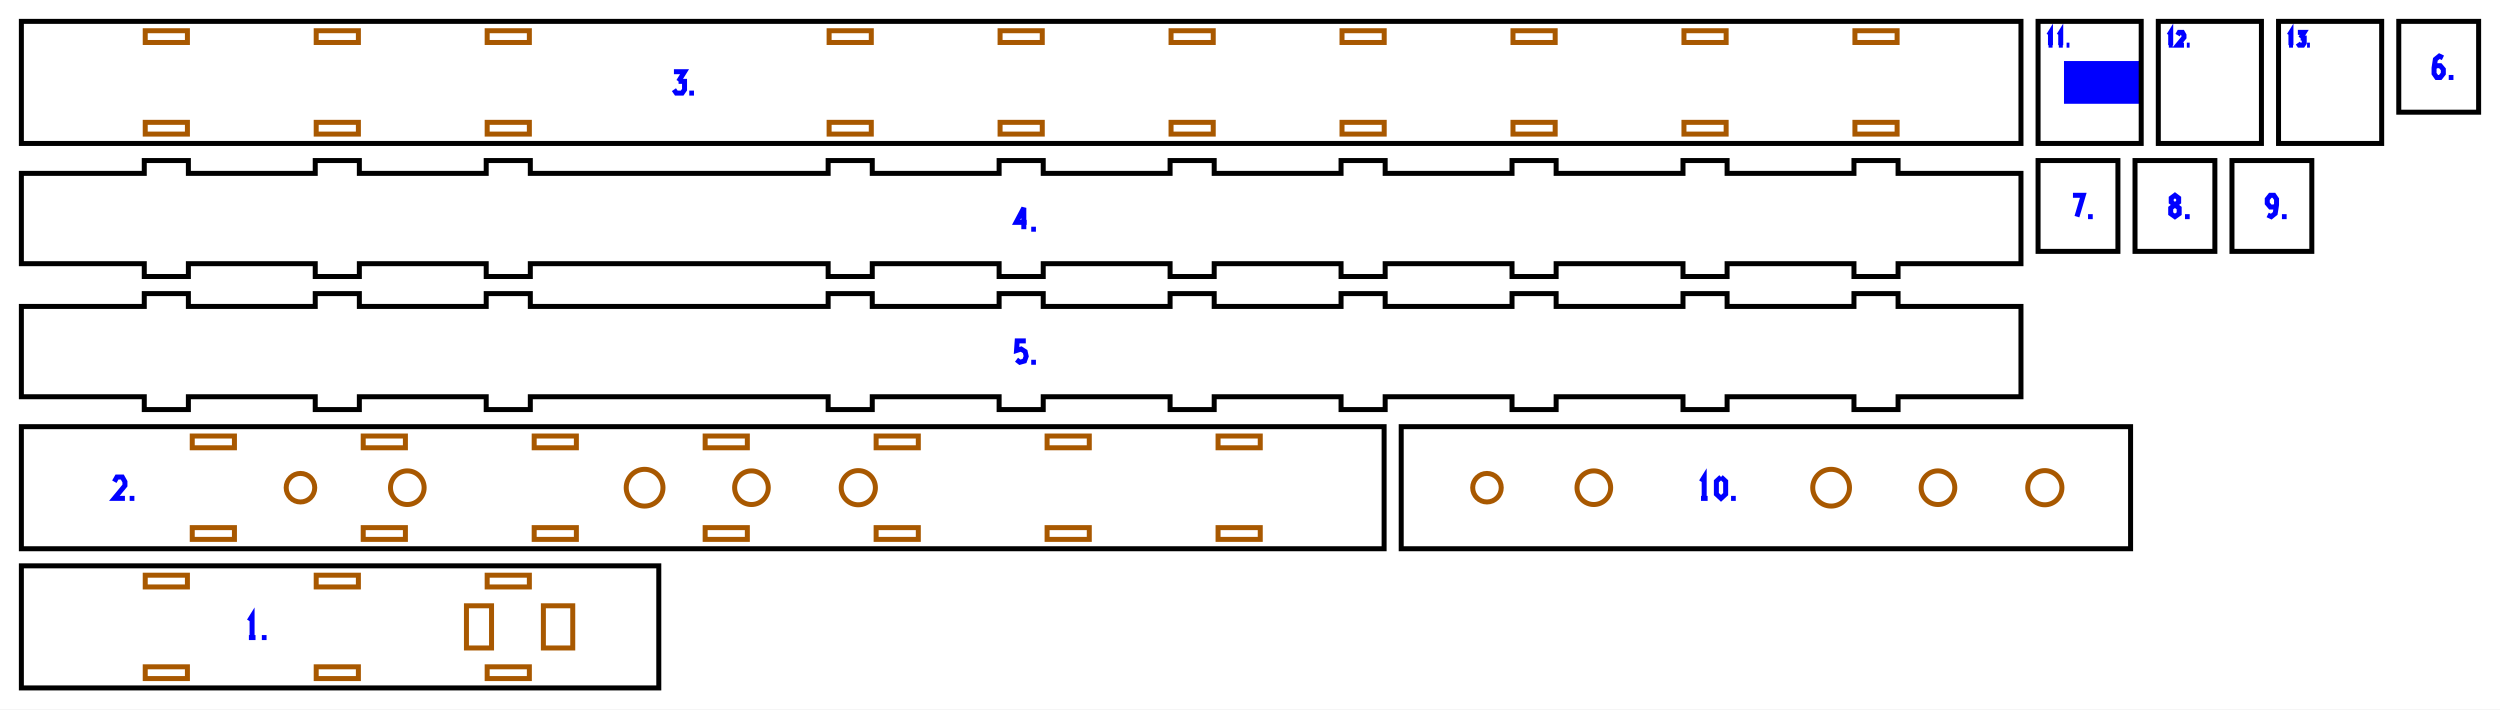
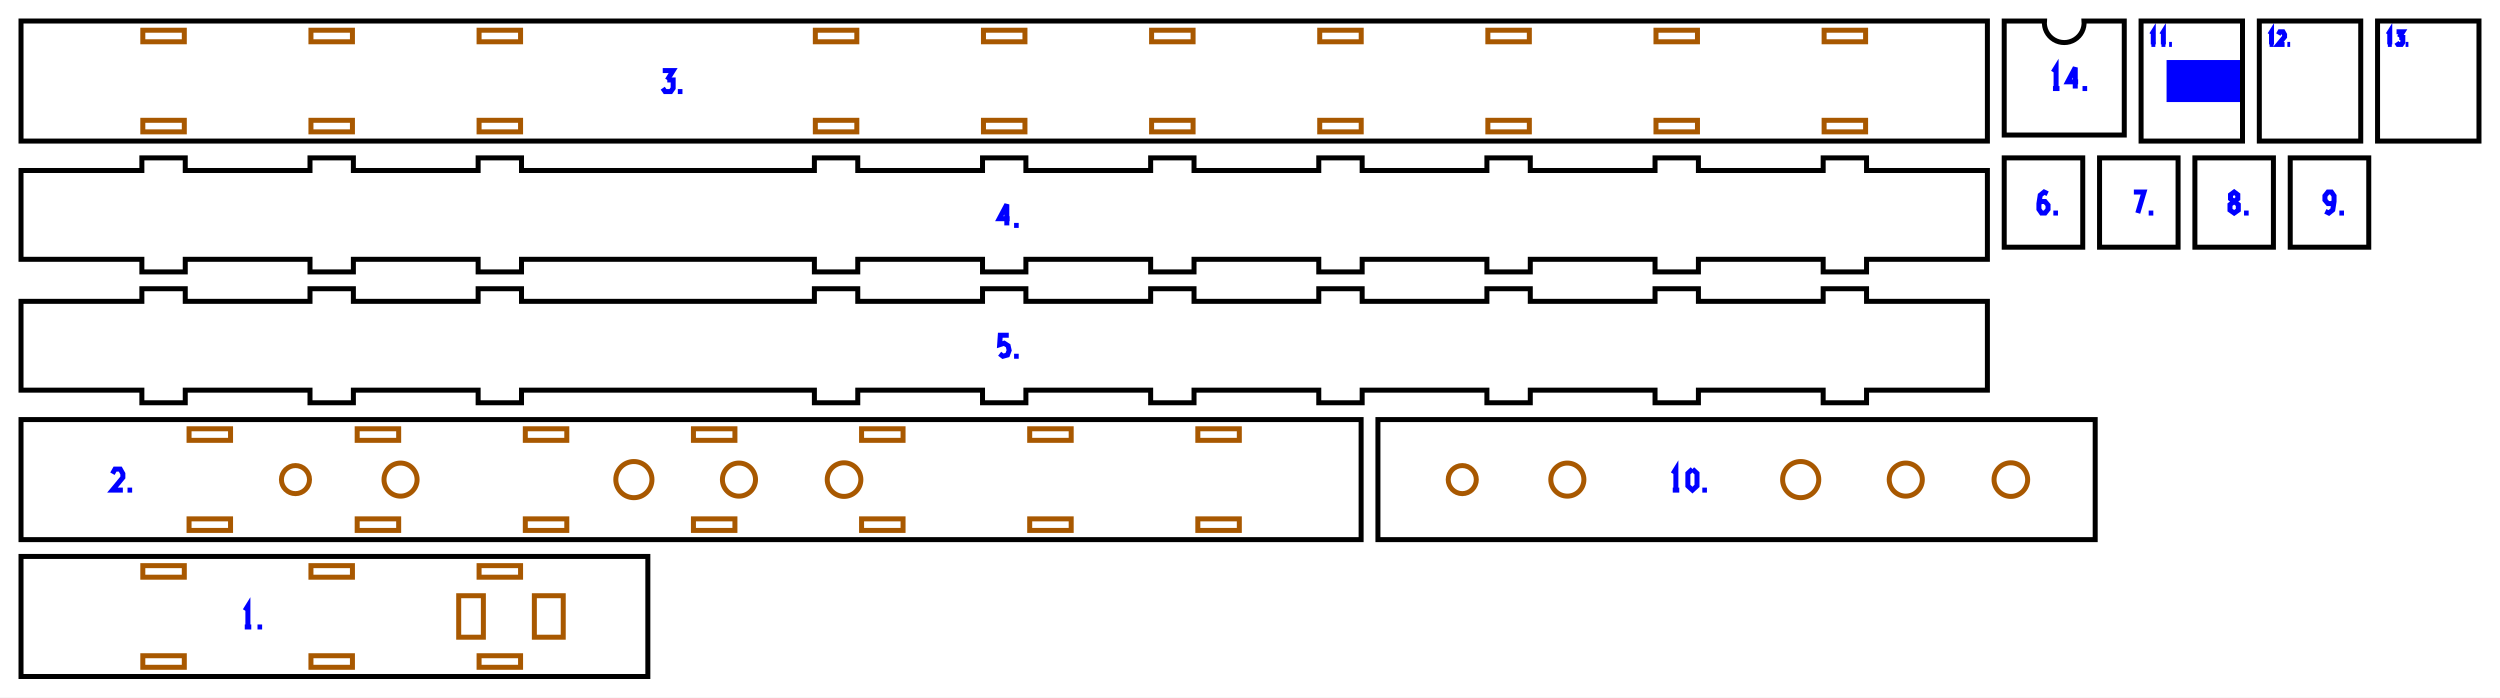
- <svg xmlns="http://www.w3.org/2000/svg" width="584.90mm" height="165.95mm" viewBox="0 0 584.90 165.95">
-   <rect x="0.0" y="0.0" width="584.9" height="165.95" fill="#ffffff" />
-   <g fill="none" stroke="#0000ff" stroke-width="1.170">
+ <svg xmlns="http://www.w3.org/2000/svg" width="594.78mm" height="165.95mm" viewBox="0 0 594.78 165.95">
+   <rect x="0.0" y="0.0" width="594.78" height="165.95" fill="#ffffff" />
+   <g fill="none" stroke="#0000ff" stroke-width="1.190">
    <path d="M 157.673,16.781 L 160.153,16.781 L 158.758,19.031" />
    <path d="M 158.758,19.031 L 160.153,19.031 L 160.153,20.981 L 159.595,21.781 L 158.231,21.781 L 157.673,20.981" />
    <path d="M 161.263,21.781 L 162.363,21.781" />
-     <path d="M 479.319,8.225 L 479.728,7.565 L 479.728,10.565" />
-     <path d="M 479.282,10.565 L 480.212,10.565" />
-     <path d="M 481.719,8.225 L 482.128,7.565 L 482.128,10.565" />
-     <path d="M 481.682,10.565 L 482.612,10.565" />
-     <path d="M 483.501,10.565 L 484.161,10.565" />
-     <path d="M 507.449,8.225 L 507.858,7.565 L 507.858,10.565" />
-     <path d="M 507.412,10.565 L 508.342,10.565" />
-     <path d="M 509.477,8.225 L 509.849,7.565 L 510.593,7.565 L 510.965,8.225 L 510.965,8.765 L 509.477,10.565 L 510.965,10.565" />
-     <path d="M 511.631,10.565 L 512.291,10.565" />
-     <path d="M 535.579,8.225 L 535.988,7.565 L 535.988,10.565" />
-     <path d="M 535.542,10.565 L 536.472,10.565" />
-     <path d="M 537.607,7.565 L 539.095,7.565 L 538.258,8.915" />
-     <path d="M 538.258,8.915 L 539.095,8.915 L 539.095,10.085 L 538.760,10.565 L 537.942,10.565 L 537.607,10.085" />
-     <path d="M 539.761,10.565 L 540.421,10.565" />
-     <path d="M 571.549,13.525 L 570.712,13.125 L 569.782,13.875 L 569.472,15.875 L 569.472,17.225 L 570.092,18.125 L 570.929,18.125 L 571.642,17.225 L 571.642,16.225 L 570.929,15.375 L 569.937,15.375 L 569.472,15.875" />
-     <path d="M 572.907,18.125 L 574.007,18.125" />
+     <path d="M 488.487,17.165 L 489.169,16.065 L 489.169,21.065" />
+     <path d="M 488.425,21.065 L 489.975,21.065" />
+     <path d="M 493.727,21.065 L 493.727,16.065 L 491.929,19.465 L 494.409,19.465" />
+     <path d="M 495.457,21.065 L 496.557,21.065" />
+     <path d="M 511.881,8.225 L 512.291,7.565 L 512.291,10.565" />
+     <path d="M 511.844,10.565 L 512.774,10.565" />
+     <path d="M 514.281,8.225 L 514.691,7.565 L 514.691,10.565" />
+     <path d="M 514.244,10.565 L 515.174,10.565" />
+     <path d="M 516.063,10.565 L 516.723,10.565" />
+     <path d="M 540.011,8.225 L 540.421,7.565 L 540.421,10.565" />
+     <path d="M 539.974,10.565 L 540.904,10.565" />
+     <path d="M 542.039,8.225 L 542.411,7.565 L 543.155,7.565 L 543.527,8.225 L 543.527,8.765 L 542.039,10.565 L 543.527,10.565" />
+     <path d="M 544.193,10.565 L 544.853,10.565" />
+     <path d="M 568.141,8.225 L 568.551,7.565 L 568.551,10.565" />
+     <path d="M 568.104,10.565 L 569.034,10.565" />
+     <path d="M 570.169,7.565 L 571.657,7.565 L 570.820,8.915" />
+     <path d="M 570.820,8.915 L 571.657,8.915 L 571.657,10.085 L 571.323,10.565 L 570.504,10.565 L 570.169,10.085" />
+     <path d="M 572.323,10.565 L 572.983,10.565" />
    <path d="M 239.533,53.627 L 239.533,48.627 L 237.735,52.027 L 240.215,52.027" />
    <path d="M 241.263,53.627 L 242.363,53.627" />
-     <path d="M 484.989,45.687 L 487.407,45.687 L 485.919,50.687" />
+     <path d="M 487.159,46.087 L 486.322,45.687 L 485.392,46.437 L 485.082,48.437 L 485.082,49.787 L 485.702,50.687 L 486.539,50.687 L 487.252,49.787 L 487.252,48.787 L 486.539,47.937 L 485.547,47.937 L 485.082,48.437" />
    <path d="M 488.517,50.687 L 489.617,50.687" />
-     <path d="M 508.849,47.937 L 507.981,47.287 L 507.981,46.337 L 508.849,45.687 L 509.717,46.337 L 509.717,47.287 L 508.849,47.937 L 507.857,48.687 L 507.857,49.987 L 508.849,50.687 L 509.841,49.987 L 509.841,48.687 L 508.849,47.937" />
+     <path d="M 507.671,45.687 L 510.089,45.687 L 508.601,50.687" />
    <path d="M 511.199,50.687 L 512.299,50.687" />
-     <path d="M 530.540,50.287 L 531.377,50.687 L 532.307,49.937 L 532.617,47.937 L 532.617,46.587 L 531.997,45.687 L 531.160,45.687 L 530.447,46.587 L 530.447,47.587 L 531.160,48.437 L 532.152,48.437 L 532.617,47.937" />
+     <path d="M 531.532,47.937 L 530.664,47.287 L 530.664,46.337 L 531.532,45.687 L 532.400,46.337 L 532.400,47.287 L 531.532,47.937 L 530.540,48.687 L 530.540,49.987 L 531.532,50.687 L 532.524,49.987 L 532.524,48.687 L 531.532,47.937" />
    <path d="M 533.882,50.687 L 534.982,50.687" />
+     <path d="M 553.222,50.287 L 554.059,50.687 L 554.989,49.937 L 555.299,47.937 L 555.299,46.587 L 554.679,45.687 L 553.842,45.687 L 553.129,46.587 L 553.129,47.587 L 553.842,48.437 L 554.834,48.437 L 555.299,47.937" />
+     <path d="M 556.564,50.687 L 557.664,50.687" />
    <path d="M 239.998,79.757 L 237.983,79.757 L 237.828,82.007 L 238.913,81.657 L 239.843,82.257 L 240.091,83.357 L 239.688,84.457 L 238.603,84.757 L 237.828,84.157" />
    <path d="M 241.263,84.757 L 242.363,84.757" />
    <path d="M 26.749,112.703 L 27.369,111.603 L 28.609,111.603 L 29.229,112.703 L 29.229,113.603 L 26.749,116.603 L 29.229,116.603" />
    <path d="M 30.339,116.603 L 31.439,116.603" />
    <path d="M 398.029,112.703 L 398.711,111.603 L 398.711,116.603" />
    <path d="M 397.967,116.603 L 399.517,116.603" />
    <path d="M 402.649,111.603 L 403.734,112.603 L 403.734,115.603 L 402.649,116.603 L 401.564,115.603 L 401.564,112.603 L 402.649,111.603" />
    <path d="M 404.999,116.603 L 406.099,116.603" />
    <path d="M 58.293,145.265 L 58.975,144.165 L 58.975,149.165" />
    <path d="M 58.231,149.165 L 59.781,149.165" />
    <path d="M 61.263,149.165 L 62.363,149.165" />
  </g>
  <g fill="#0000ff" stroke="none">
-     <path d="M 482.891,14.281 L 500.891,14.281 L 500.891,24.281 L 482.891,24.281 Z" />
+     <path d="M 515.453,14.281 L 533.453,14.281 L 533.453,24.281 L 515.453,24.281 Z" />
  </g>
-   <g fill="none" stroke="#a85800" stroke-width="1.170">
+   <g fill="none" stroke="#a85800" stroke-width="1.190">
    <path d="M 33.978,7.190 L 43.848,7.190 L 43.848,9.940 L 33.978,9.940 Z" />
    <path d="M 33.978,28.622 L 43.848,28.622 L 43.848,31.372 L 33.978,31.372 Z" />
    <path d="M 73.978,7.190 L 83.848,7.190 L 83.848,9.940 L 73.978,9.940 Z" />
    <path d="M 73.978,28.622 L 83.848,28.622 L 83.848,31.372 L 73.978,31.372 Z" />
    <path d="M 113.978,7.190 L 123.848,7.190 L 123.848,9.940 L 113.978,9.940 Z" />
    <path d="M 113.978,28.622 L 123.848,28.622 L 123.848,31.372 L 113.978,31.372 Z" />
    <path d="M 193.978,7.190 L 203.848,7.190 L 203.848,9.940 L 193.978,9.940 Z" />
    <path d="M 193.978,28.622 L 203.848,28.622 L 203.848,31.372 L 193.978,31.372 Z" />
    <path d="M 233.978,7.190 L 243.848,7.190 L 243.848,9.940 L 233.978,9.940 Z" />
    <path d="M 233.978,28.622 L 243.848,28.622 L 243.848,31.372 L 233.978,31.372 Z" />
    <path d="M 273.978,7.190 L 283.848,7.190 L 283.848,9.940 L 273.978,9.940 Z" />
    <path d="M 273.978,28.622 L 283.848,28.622 L 283.848,31.372 L 273.978,31.372 Z" />
    <path d="M 313.978,7.190 L 323.848,7.190 L 323.848,9.940 L 313.978,9.940 Z" />
    <path d="M 313.978,28.622 L 323.848,28.622 L 323.848,31.372 L 313.978,31.372 Z" />
    <path d="M 353.978,7.190 L 363.848,7.190 L 363.848,9.940 L 353.978,9.940 Z" />
    <path d="M 353.978,28.622 L 363.848,28.622 L 363.848,31.372 L 353.978,31.372 Z" />
    <path d="M 393.978,7.190 L 403.848,7.190 L 403.848,9.940 L 393.978,9.940 Z" />
    <path d="M 393.978,28.622 L 403.848,28.622 L 403.848,31.372 L 393.978,31.372 Z" />
    <path d="M 433.978,7.190 L 443.848,7.190 L 443.848,9.940 L 433.978,9.940 Z" />
    <path d="M 433.978,28.622 L 443.848,28.622 L 443.848,31.372 L 433.978,31.372 Z" />
    <circle cx="200.809" cy="114.103" r="3.999" />
    <circle cx="175.809" cy="114.103" r="3.935" />
    <circle cx="150.809" cy="114.103" r="4.300" />
    <circle cx="95.295" cy="114.103" r="3.935" />
    <circle cx="70.295" cy="114.103" r="3.339" />
    <path d="M 44.978,102.012 L 54.848,102.012 L 54.848,104.762 L 44.978,104.762 Z" />
    <path d="M 44.978,123.444 L 54.848,123.444 L 54.848,126.194 L 44.978,126.194 Z" />
    <path d="M 84.978,102.012 L 94.848,102.012 L 94.848,104.762 L 84.978,104.762 Z" />
    <path d="M 84.978,123.444 L 94.848,123.444 L 94.848,126.194 L 84.978,126.194 Z" />
    <path d="M 124.978,102.012 L 134.848,102.012 L 134.848,104.762 L 124.978,104.762 Z" />
    <path d="M 124.978,123.444 L 134.848,123.444 L 134.848,126.194 L 124.978,126.194 Z" />
    <path d="M 164.978,102.012 L 174.848,102.012 L 174.848,104.762 L 164.978,104.762 Z" />
    <path d="M 164.978,123.444 L 174.848,123.444 L 174.848,126.194 L 164.978,126.194 Z" />
    <path d="M 204.978,102.012 L 214.848,102.012 L 214.848,104.762 L 204.978,104.762 Z" />
    <path d="M 204.978,123.444 L 214.848,123.444 L 214.848,126.194 L 204.978,126.194 Z" />
    <path d="M 244.978,102.012 L 254.848,102.012 L 254.848,104.762 L 244.978,104.762 Z" />
    <path d="M 244.978,123.444 L 254.848,123.444 L 254.848,126.194 L 244.978,126.194 Z" />
    <path d="M 284.978,102.012 L 294.848,102.012 L 294.848,104.762 L 284.978,104.762 Z" />
    <path d="M 284.978,123.444 L 294.848,123.444 L 294.848,126.194 L 284.978,126.194 Z" />
    <circle cx="478.406" cy="114.103" r="3.999" />
    <circle cx="453.406" cy="114.103" r="3.935" />
    <circle cx="428.406" cy="114.103" r="4.300" />
    <circle cx="372.891" cy="114.103" r="3.935" />
    <circle cx="347.891" cy="114.103" r="3.339" />
    <path d="M 109.130,141.730 L 115.000,141.730 L 115.000,151.600 L 109.130,151.600 Z" />
    <path d="M 127.130,141.730 L 134.000,141.730 L 134.000,151.600 L 127.130,151.600 Z" />
    <path d="M 33.978,134.574 L 43.848,134.574 L 43.848,137.324 L 33.978,137.324 Z" />
    <path d="M 33.978,156.007 L 43.848,156.007 L 43.848,158.757 L 33.978,158.757 Z" />
    <path d="M 73.978,134.574 L 83.848,134.574 L 83.848,137.324 L 73.978,137.324 Z" />
    <path d="M 73.978,156.007 L 83.848,156.007 L 83.848,158.757 L 73.978,158.757 Z" />
    <path d="M 113.978,134.574 L 123.848,134.574 L 123.848,137.324 L 113.978,137.324 Z" />
    <path d="M 113.978,156.007 L 123.848,156.007 L 123.848,158.757 L 113.978,158.757 Z" />
  </g>
-   <g fill="none" stroke="#000000" stroke-width="1.170">
+   <g fill="none" stroke="#000000" stroke-width="1.190">
    <path d="M 5.000,5.000 L 472.826,5.000 L 472.826,33.562 L 5.000,33.562 Z" />
-     <path d="M 476.826,5.000 L 500.956,5.000 L 500.956,33.562 L 476.826,33.562 Z" />
-     <path d="M 504.956,5.000 L 529.086,5.000 L 529.086,33.562 L 504.956,33.562 Z" />
-     <path d="M 533.086,5.000 L 557.216,5.000 L 557.216,33.562 L 533.086,33.562 Z" />
-     <path d="M 561.216,5.000 L 579.898,5.000 L 579.898,26.250 L 561.216,26.250 Z" />
+     <path d="M 476.826,5.000 L 486.394,5.000 A 4.730 4.730 0 1 0 495.821,5.000 L 505.388,5.000 L 505.388,32.130 L 476.826,32.130 Z" />
+     <path d="M 509.388,5.000 L 533.518,5.000 L 533.518,33.562 L 509.388,33.562 Z" />
+     <path d="M 537.518,5.000 L 561.648,5.000 L 561.648,33.562 L 537.518,33.562 Z" />
+     <path d="M 565.648,5.000 L 589.778,5.000 L 589.778,33.562 L 565.648,33.562 Z" />
    <path d="M 5.000,40.562 L 33.753,40.562 L 33.753,37.562 L 44.073,37.562 L 44.073,40.562 L 73.753,40.562 L 73.753,37.562 L 84.073,37.562 L 84.073,40.562 L 113.753,40.562 L 113.753,37.562 L 124.073,37.562 L 124.073,40.562 L 193.753,40.562 L 193.753,37.562 L 204.073,37.562 L 204.073,40.562 L 233.753,40.562 L 233.753,37.562 L 244.073,37.562 L 244.073,40.562 L 273.753,40.562 L 273.753,37.562 L 284.073,37.562 L 284.073,40.562 L 313.753,40.562 L 313.753,37.562 L 324.073,37.562 L 324.073,40.562 L 353.753,40.562 L 353.753,37.562 L 364.073,37.562 L 364.073,40.562 L 393.753,40.562 L 393.753,37.562 L 404.073,37.562 L 404.073,40.562 L 433.753,40.562 L 433.753,37.562 L 444.073,37.562 L 444.073,40.562 L 472.826,40.562 L 472.826,61.692 L 444.073,61.692 L 444.073,64.692 L 433.753,64.692 L 433.753,61.692 L 404.073,61.692 L 404.073,64.692 L 393.753,64.692 L 393.753,61.692 L 364.073,61.692 L 364.073,64.692 L 353.753,64.692 L 353.753,61.692 L 324.073,61.692 L 324.073,64.692 L 313.753,64.692 L 313.753,61.692 L 284.073,61.692 L 284.073,64.692 L 273.753,64.692 L 273.753,61.692 L 244.073,61.692 L 244.073,64.692 L 233.753,64.692 L 233.753,61.692 L 204.073,61.692 L 204.073,64.692 L 193.753,64.692 L 193.753,61.692 L 124.073,61.692 L 124.073,64.692 L 113.753,64.692 L 113.753,61.692 L 84.073,61.692 L 84.073,64.692 L 73.753,64.692 L 73.753,61.692 L 44.073,61.692 L 44.073,64.692 L 33.753,64.692 L 33.753,61.692 L 5.000,61.692 Z" />
    <path d="M 476.826,37.562 L 495.508,37.562 L 495.508,58.812 L 476.826,58.812 Z" />
    <path d="M 499.508,37.562 L 518.191,37.562 L 518.191,58.812 L 499.508,58.812 Z" />
    <path d="M 522.191,37.562 L 540.873,37.562 L 540.873,58.812 L 522.191,58.812 Z" />
+     <path d="M 544.873,37.562 L 563.555,37.562 L 563.555,58.812 L 544.873,58.812 Z" />
    <path d="M 5.000,71.692 L 33.753,71.692 L 33.753,68.692 L 44.073,68.692 L 44.073,71.692 L 73.753,71.692 L 73.753,68.692 L 84.073,68.692 L 84.073,71.692 L 113.753,71.692 L 113.753,68.692 L 124.073,68.692 L 124.073,71.692 L 193.753,71.692 L 193.753,68.692 L 204.073,68.692 L 204.073,71.692 L 233.753,71.692 L 233.753,68.692 L 244.073,68.692 L 244.073,71.692 L 273.753,71.692 L 273.753,68.692 L 284.073,68.692 L 284.073,71.692 L 313.753,71.692 L 313.753,68.692 L 324.073,68.692 L 324.073,71.692 L 353.753,71.692 L 353.753,68.692 L 364.073,68.692 L 364.073,71.692 L 393.753,71.692 L 393.753,68.692 L 404.073,68.692 L 404.073,71.692 L 433.753,71.692 L 433.753,68.692 L 444.073,68.692 L 444.073,71.692 L 472.826,71.692 L 472.826,92.822 L 444.073,92.822 L 444.073,95.822 L 433.753,95.822 L 433.753,92.822 L 404.073,92.822 L 404.073,95.822 L 393.753,95.822 L 393.753,92.822 L 364.073,92.822 L 364.073,95.822 L 353.753,95.822 L 353.753,92.822 L 324.073,92.822 L 324.073,95.822 L 313.753,95.822 L 313.753,92.822 L 284.073,92.822 L 284.073,95.822 L 273.753,95.822 L 273.753,92.822 L 244.073,92.822 L 244.073,95.822 L 233.753,95.822 L 233.753,92.822 L 204.073,92.822 L 204.073,95.822 L 193.753,95.822 L 193.753,92.822 L 124.073,92.822 L 124.073,95.822 L 113.753,95.822 L 113.753,92.822 L 84.073,92.822 L 84.073,95.822 L 73.753,95.822 L 73.753,92.822 L 44.073,92.822 L 44.073,95.822 L 33.753,95.822 L 33.753,92.822 L 5.000,92.822 Z" />
    <path d="M 5.000,99.822 L 323.826,99.822 L 323.826,128.384 L 5.000,128.384 Z" />
    <path d="M 327.826,99.822 L 498.471,99.822 L 498.471,128.384 L 327.826,128.384 Z" />
    <path d="M 5.000,132.384 L 154.130,132.384 L 154.130,160.947 L 5.000,160.947 Z" />
  </g>
</svg>
